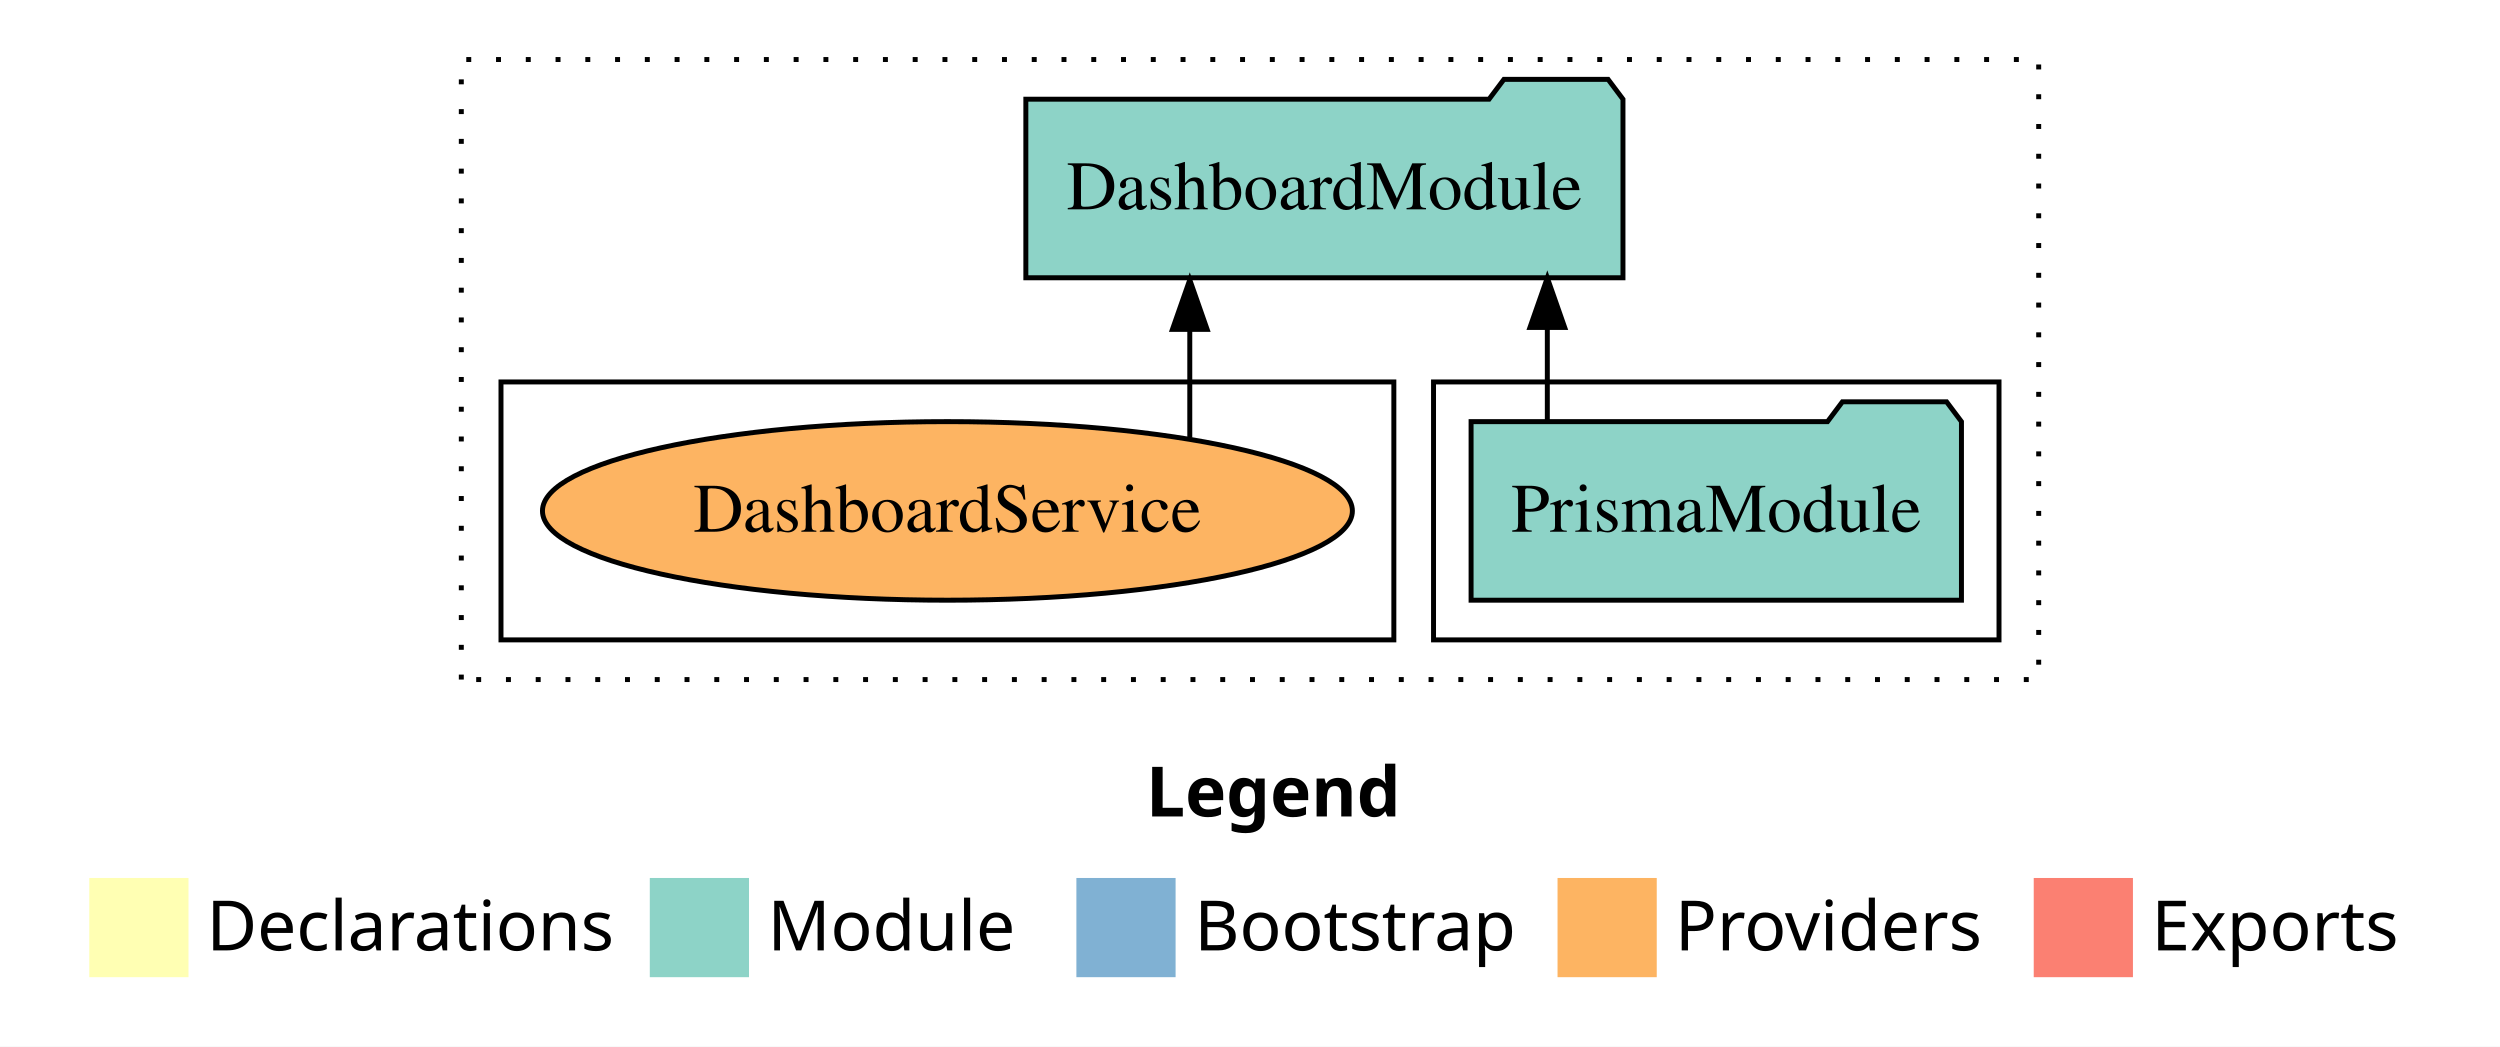
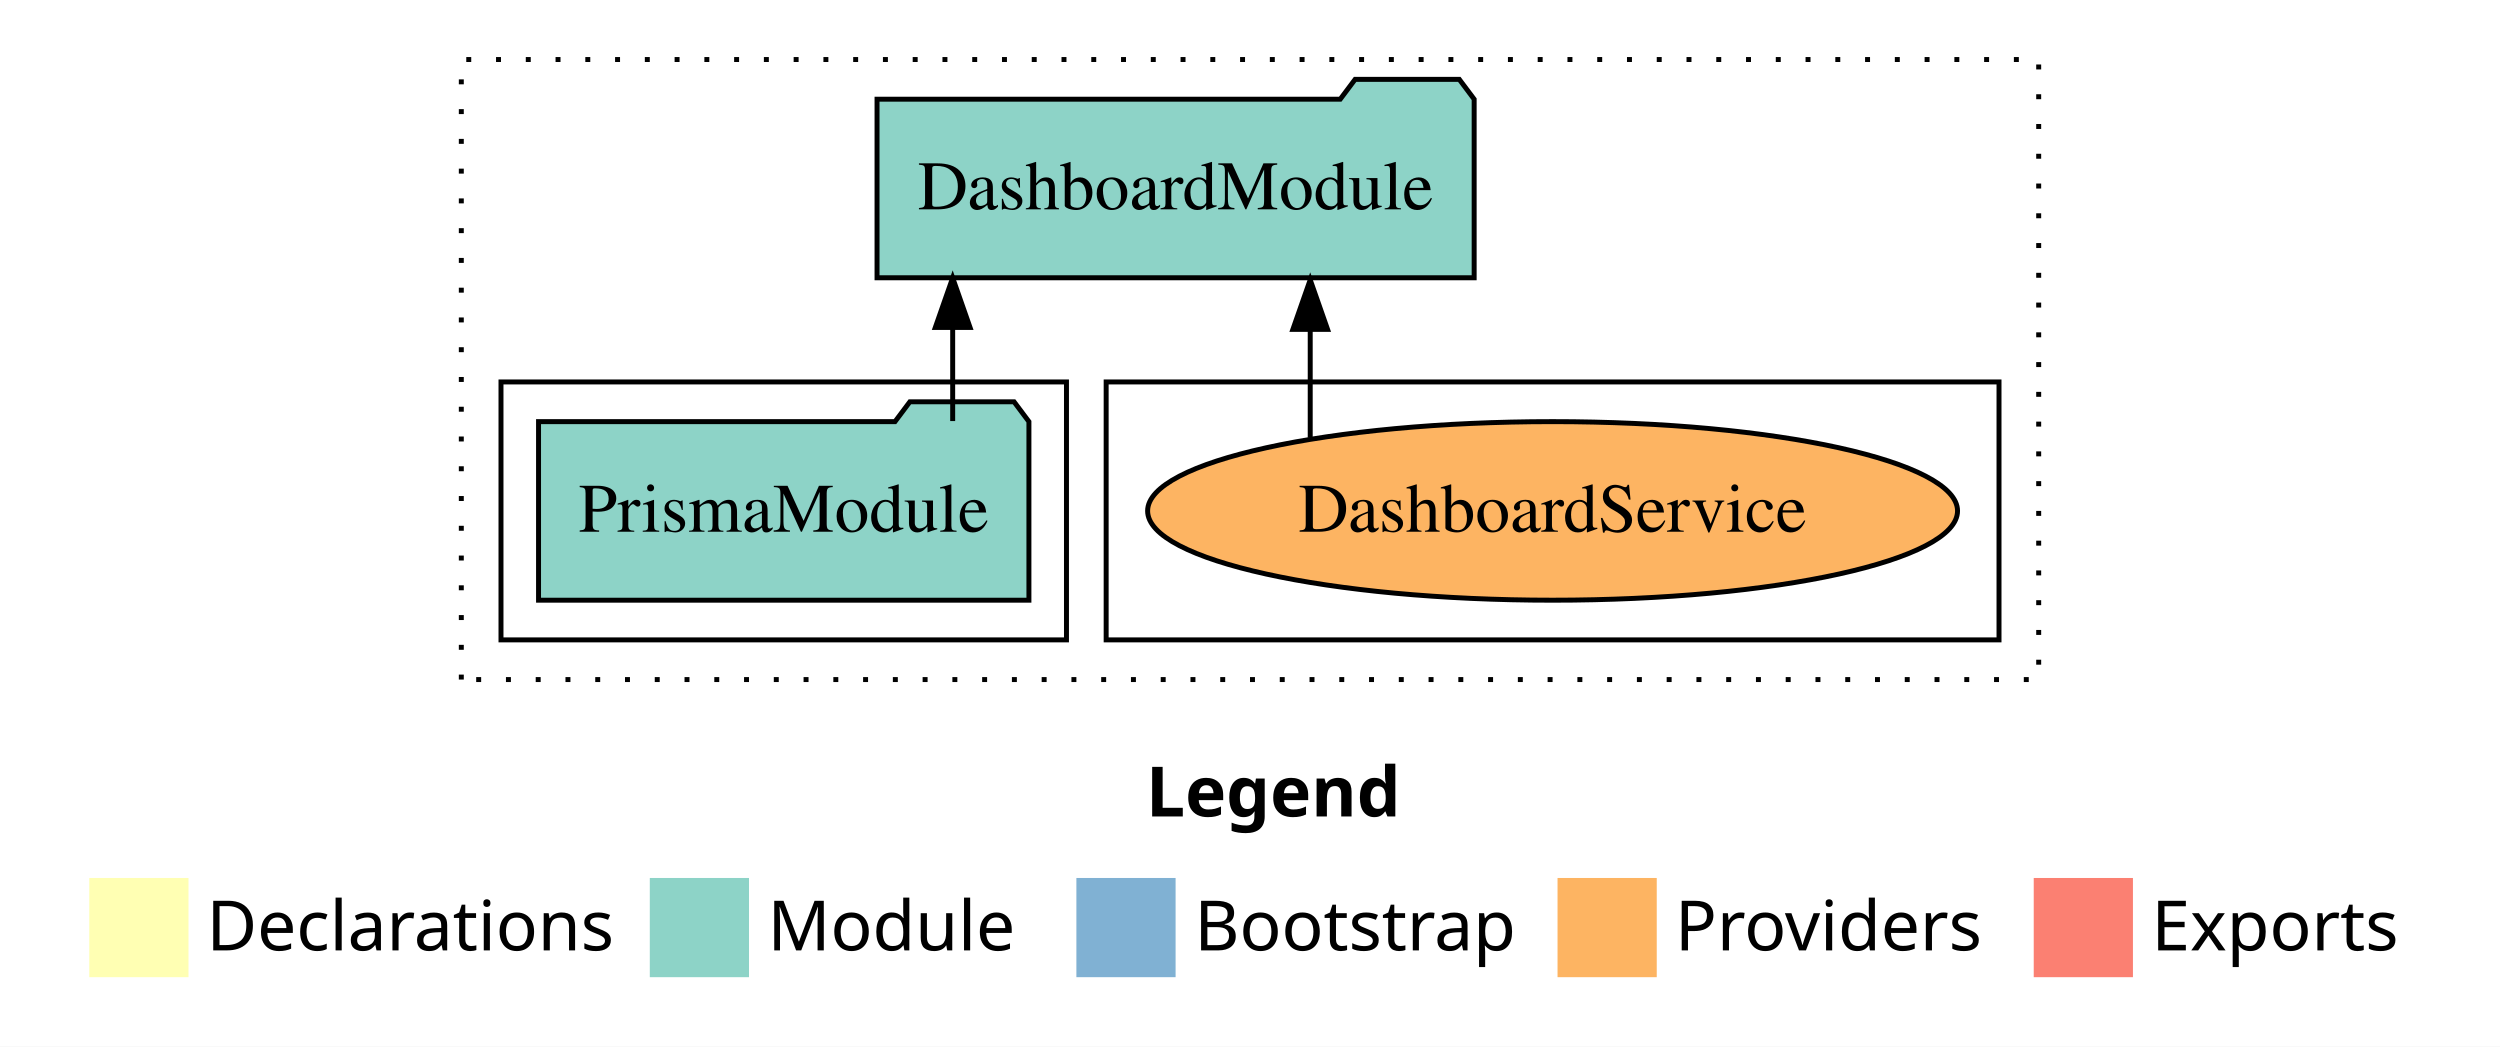
<svg xmlns="http://www.w3.org/2000/svg" width="504pt" height="211pt" viewBox="0.00 0.00 504.00 211.00">
  <g id="graph0" class="graph" transform="scale(1 1) rotate(0) translate(4 207)">
    <polygon fill="white" stroke="transparent" points="-4,4 -4,-207 500,-207 500,4 -4,4" />
    <text text-anchor="start" x="227.01" y="-42.4" font-family="Times-12" font-weight="bold" font-size="14.00">Legend</text>
    <polygon fill="#ffffb3" stroke="transparent" points="14,-10 14,-30 34,-30 34,-10 14,-10" />
    <text text-anchor="start" x="37.63" y="-15.4" font-family="Times-12" font-size="14.00">  Declarations</text>
    <polygon fill="#8dd3c7" stroke="transparent" points="127,-10 127,-30 147,-30 147,-10 127,-10" />
    <text text-anchor="start" x="150.73" y="-15.4" font-family="Times-12" font-size="14.00">  Module</text>
    <polygon fill="#80b1d3" stroke="transparent" points="213,-10 213,-30 233,-30 233,-10 213,-10" />
    <text text-anchor="start" x="236.78" y="-15.4" font-family="Times-12" font-size="14.00">  Bootstrap</text>
    <polygon fill="#fdb462" stroke="transparent" points="310,-10 310,-30 330,-30 330,-10 310,-10" />
    <text text-anchor="start" x="333.67" y="-15.4" font-family="Times-12" font-size="14.00">  Providers</text>
    <polygon fill="#fb8072" stroke="transparent" points="406,-10 406,-30 426,-30 426,-10 406,-10" />
    <text text-anchor="start" x="429.73" y="-15.4" font-family="Times-12" font-size="14.00">  Exports</text>
    <g id="clust1" class="cluster">
      <polygon fill="none" stroke="black" stroke-dasharray="1,5" points="89,-70 89,-195 407,-195 407,-70 89,-70" />
    </g>
+     <g id="clust6" class="cluster">
+       <polygon fill="none" stroke="black" points="219,-78 219,-130 399,-130 399,-78 219,-78" />
+     </g>
    <g id="clust3" class="cluster">
-       <polygon fill="none" stroke="black" points="285,-78 285,-130 399,-130 399,-78 285,-78" />
-     </g>
-     <g id="clust6" class="cluster">
-       <polygon fill="none" stroke="black" points="97,-78 97,-130 277,-130 277,-78 97,-78" />
+       <polygon fill="none" stroke="black" points="97,-78 97,-130 211,-130 211,-78 97,-78" />
    </g>
    <g id="node1" class="node">
-       <polygon fill="#8dd3c7" stroke="black" points="391.43,-122 388.43,-126 367.43,-126 364.43,-122 292.57,-122 292.57,-86 391.43,-86 391.43,-122" />
-       <text text-anchor="middle" x="342" y="-99.8" font-family="Times,serif" font-size="14.00">PrismaModule</text>
+       <polygon fill="#8dd3c7" stroke="black" points="203.43,-122 200.43,-126 179.43,-126 176.43,-122 104.57,-122 104.57,-86 203.43,-86 203.43,-122" />
+       <text text-anchor="middle" x="154" y="-99.8" font-family="Times,serif" font-size="14.00">PrismaModule</text>
    </g>
    <g id="node2" class="node">
-       <polygon fill="#8dd3c7" stroke="black" points="323.19,-187 320.19,-191 299.19,-191 296.19,-187 202.81,-187 202.81,-151 323.19,-151 323.19,-187" />
-       <text text-anchor="middle" x="263" y="-164.8" font-family="Times,serif" font-size="14.00">DashboardModule</text>
+       <polygon fill="#8dd3c7" stroke="black" points="293.19,-187 290.19,-191 269.19,-191 266.19,-187 172.81,-187 172.81,-151 293.19,-151 293.19,-187" />
+       <text text-anchor="middle" x="233" y="-164.8" font-family="Times,serif" font-size="14.00">DashboardModule</text>
    </g>
    <g id="edge1" class="edge">
-       <path fill="none" stroke="black" d="M307.94,-122.11C307.94,-122.11 307.94,-140.99 307.94,-140.99" />
-       <polygon fill="black" stroke="black" points="304.44,-140.99 307.94,-150.99 311.44,-140.99 304.44,-140.99" />
+       <path fill="none" stroke="black" d="M188.06,-122.11C188.06,-122.11 188.06,-140.99 188.06,-140.99" />
+       <polygon fill="black" stroke="black" points="184.56,-140.99 188.06,-150.99 191.56,-140.99 184.56,-140.99" />
    </g>
    <g id="node3" class="node">
-       <ellipse fill="#fdb462" stroke="black" cx="187" cy="-104" rx="81.64" ry="18" />
-       <text text-anchor="middle" x="187" y="-99.8" font-family="Times,serif" font-size="14.00">DashboardService</text>
+       <ellipse fill="#fdb462" stroke="black" cx="309" cy="-104" rx="81.64" ry="18" />
+       <text text-anchor="middle" x="309" y="-99.8" font-family="Times,serif" font-size="14.00">DashboardService</text>
    </g>
    <g id="edge2" class="edge">
-       <path fill="none" stroke="black" d="M235.86,-118.75C235.86,-118.75 235.86,-140.59 235.86,-140.59" />
-       <polygon fill="black" stroke="black" points="232.36,-140.59 235.86,-150.59 239.36,-140.59 232.36,-140.59" />
+       <path fill="none" stroke="black" d="M260.14,-118.75C260.14,-118.75 260.14,-140.59 260.14,-140.59" />
+       <polygon fill="black" stroke="black" points="256.64,-140.59 260.14,-150.59 263.64,-140.59 256.64,-140.59" />
    </g>
  </g>
</svg>
